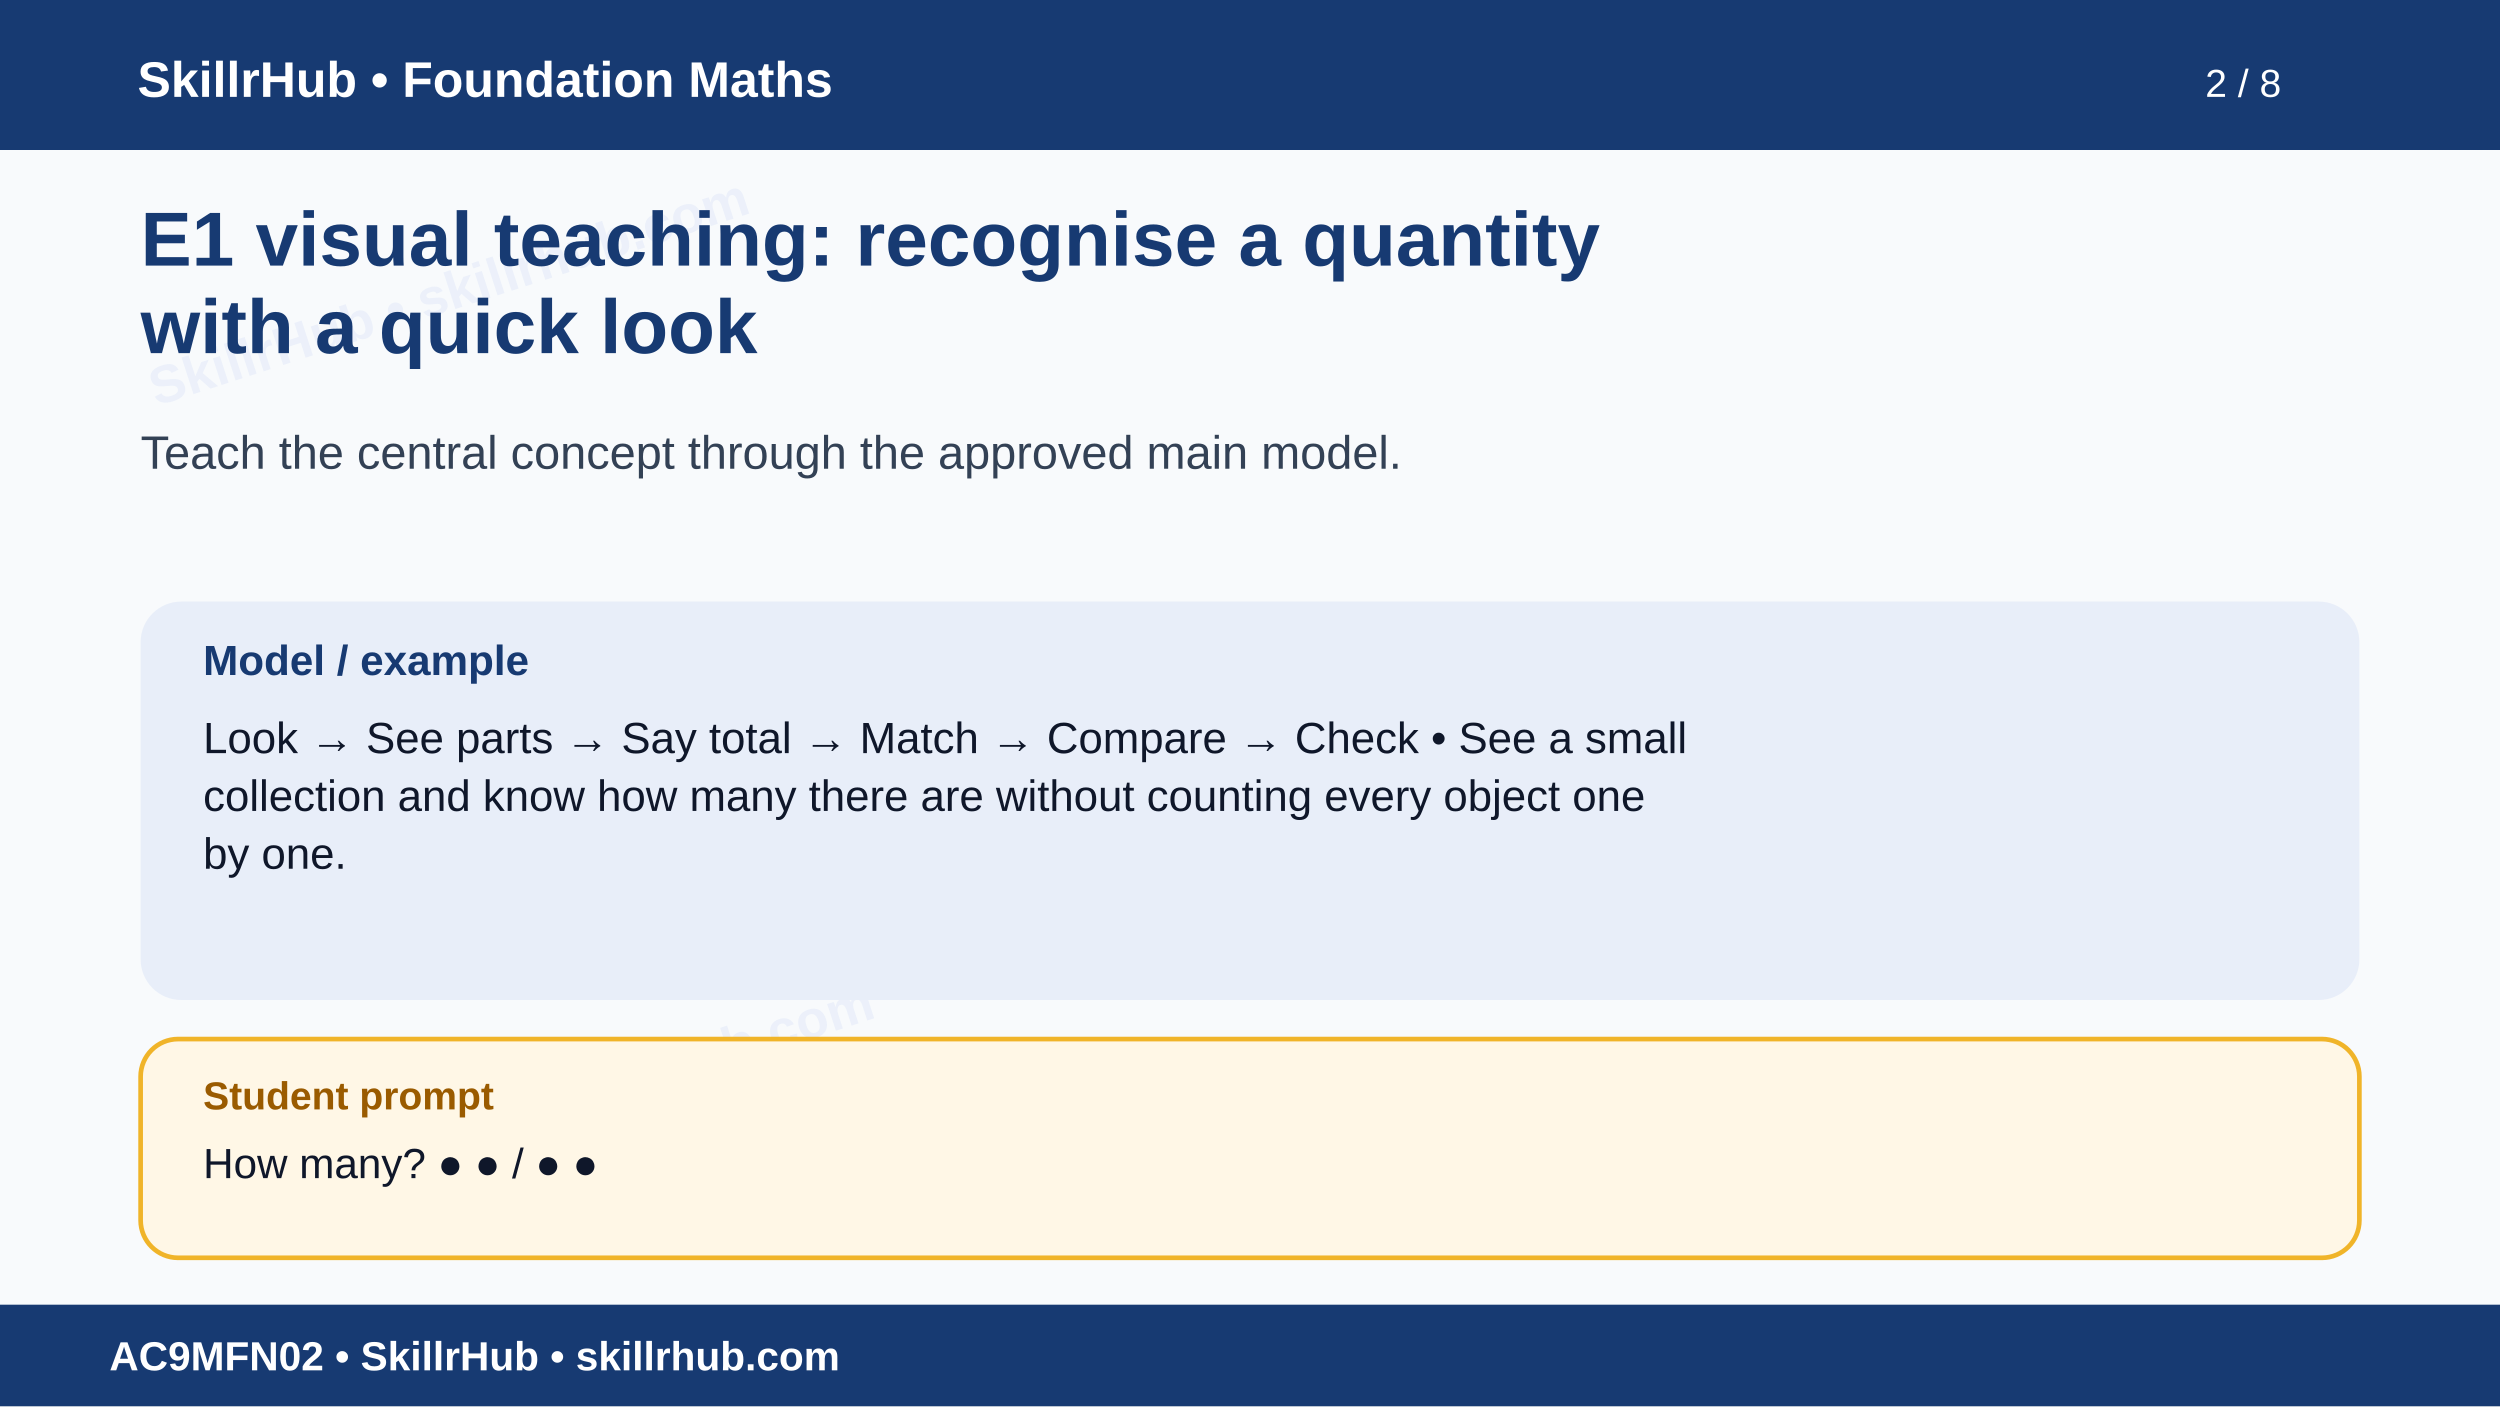
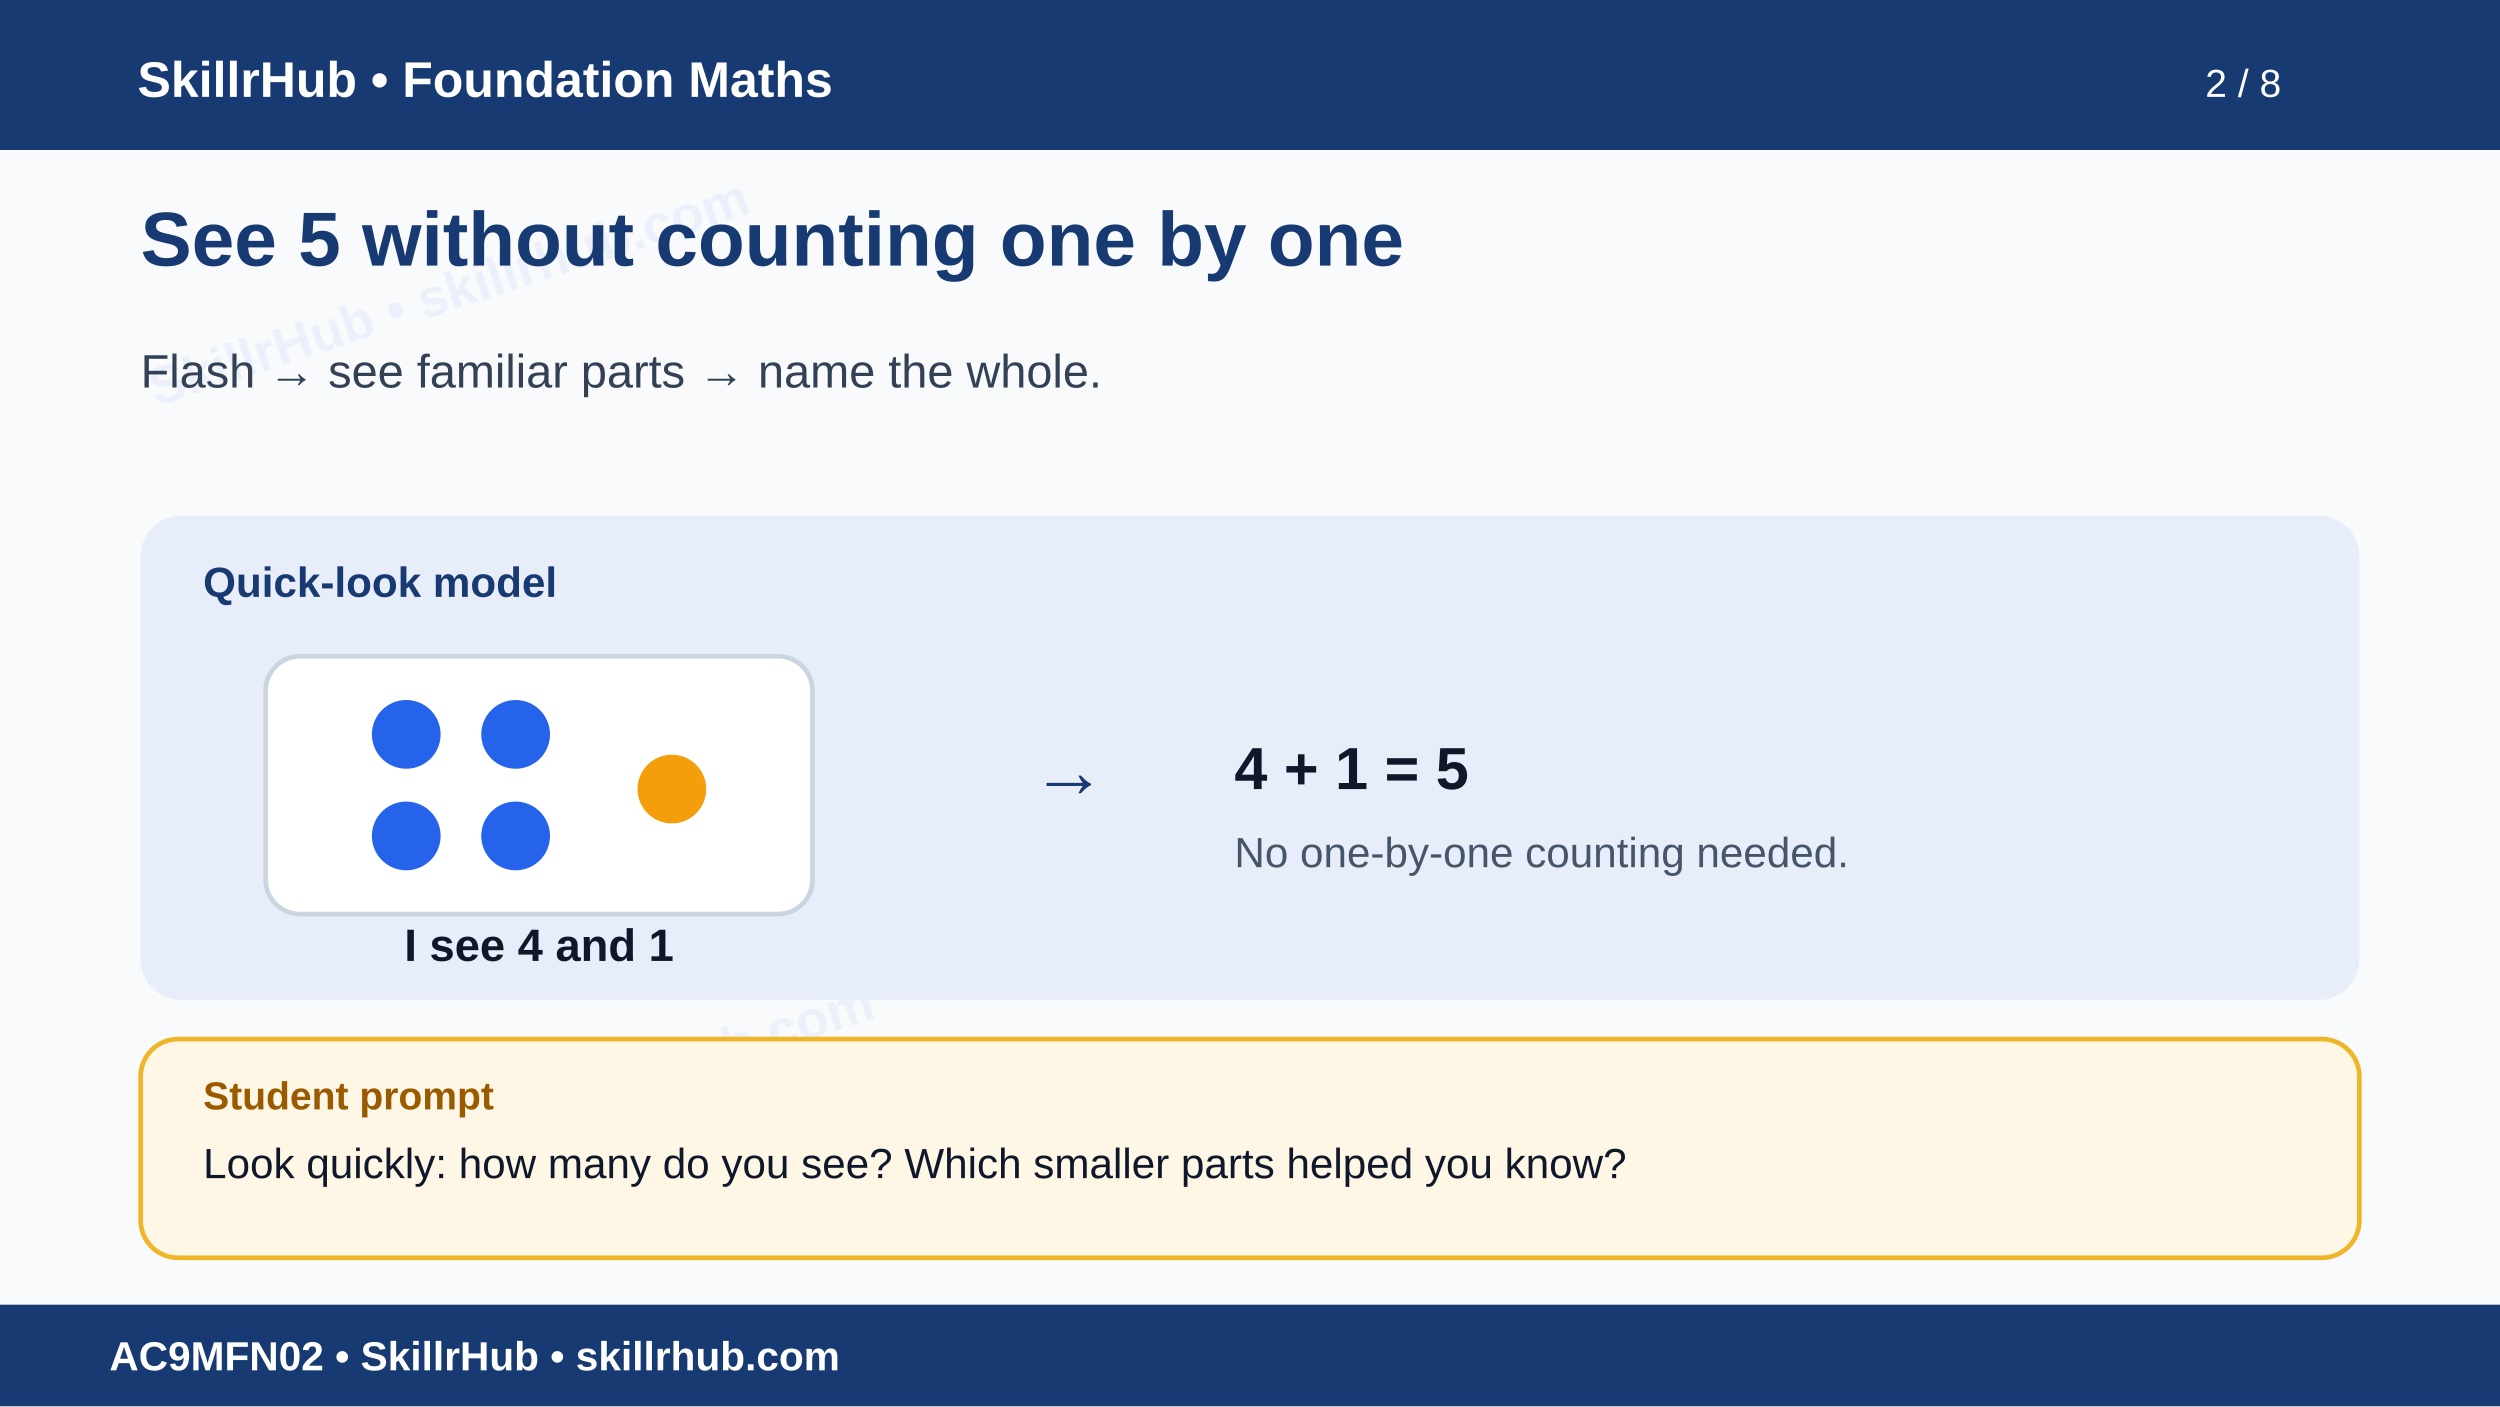
<svg xmlns="http://www.w3.org/2000/svg" width="1600" height="900" viewBox="0 0 1600 900">
  <rect width="1600" height="900" fill="#f8fafc" />
  <g opacity=".055" fill="#1d4ed8" font-family="Arial" font-size="34" font-weight="700">
    <text x="100" y="260" transform="rotate(-18 100 260)">SkillrHub • skillrhub.com</text>
    <text x="760" y="565" transform="rotate(-18 760 565)">SkillrHub • skillrhub.com</text>
    <text x="180" y="775" transform="rotate(-18 180 775)">SkillrHub • skillrhub.com</text>
  </g>
  <rect width="1600" height="96" fill="#173a72" />
  <text x="88" y="62" fill="white" font-family="Arial" font-size="32" font-weight="700">SkillrHub • Foundation Maths</text>
  <text x="1460" y="62" text-anchor="end" fill="white" font-family="Arial" font-size="25">2 / 8</text>
-   <text x="90" y="170" fill="#173a72" font-family="Arial" font-size="49" font-weight="700">E1 visual teaching: recognise a quantity</text>
-   <text x="90" y="226" fill="#173a72" font-family="Arial" font-size="49" font-weight="700">with a quick look</text>
-   <text x="90" y="300" fill="#334155" font-family="Arial" font-size="30" font-weight="400">Teach the central concept through the approved main model.</text>
-   <rect x="90" y="385" width="1420" height="255" rx="26" fill="#e8eef9" />
-   <text x="130" y="432" fill="#173a72" font-family="Arial" font-size="27" font-weight="700">Model / example</text>
-   <text x="130" y="482" fill="#0f172a" font-family="Arial" font-size="28" font-weight="400">Look → See parts → Say total → Match → Compare → Check • See a small</text>
-   <text x="130" y="519" fill="#0f172a" font-family="Arial" font-size="28" font-weight="400">collection and know how many there are without counting every object one</text>
-   <text x="130" y="556" fill="#0f172a" font-family="Arial" font-size="28" font-weight="400">by one.</text>
+   <text x="90" y="170" fill="#173a72" font-family="Arial" font-size="49" font-weight="700">See 5 without counting one by one</text>
+   <text x="90" y="248" fill="#334155" font-family="Arial" font-size="30">Flash → see familiar parts → name the whole.</text>
+   <rect x="90" y="330" width="1420" height="310" rx="26" fill="#e8eef9" />
+   <text x="130" y="382" fill="#173a72" font-family="Arial" font-size="27" font-weight="700">Quick-look model</text>
+   <rect x="170" y="420" width="350" height="165" rx="22" fill="white" stroke="#cbd5e1" stroke-width="3" />
+   <g fill="#2563eb">
+     <circle cx="260" cy="470" r="22" />
+     <circle cx="330" cy="470" r="22" />
+     <circle cx="260" cy="535" r="22" />
+     <circle cx="330" cy="535" r="22" />
+   </g>
+   <circle cx="430" cy="505" r="22" fill="#f59e0b" />
+   <text x="345" y="615" text-anchor="middle" fill="#0f172a" font-family="Arial" font-size="29" font-weight="700">I see 4 and 1</text>
+   <text x="660" y="510" fill="#173a72" font-family="Arial" font-size="48" font-weight="700">→</text>
+   <text x="790" y="505" fill="#0f172a" font-family="Arial" font-size="38" font-weight="700">4 + 1 = 5</text>
+   <text x="790" y="555" fill="#475569" font-family="Arial" font-size="27">No one-by-one counting needed.</text>
  <rect x="90" y="665" width="1420" height="140" rx="24" fill="#fff7e6" stroke="#f0b429" stroke-width="3" />
  <text x="130" y="710" fill="#9a5b00" font-family="Arial" font-size="25" font-weight="700">Student prompt</text>
-   <text x="130" y="754" fill="#0f172a" font-family="Arial" font-size="27" font-weight="400">How many? ● ● / ● ●</text>
+   <text x="130" y="754" fill="#0f172a" font-family="Arial" font-size="27">Look quickly: how many do you see? Which smaller parts helped you know?</text>
  <rect y="835" width="1600" height="65" fill="#173a72" />
  <text x="70" y="877" fill="white" font-family="Arial" font-size="26" font-weight="700">AC9MFN02 • SkillrHub • skillrhub.com</text>
</svg>
